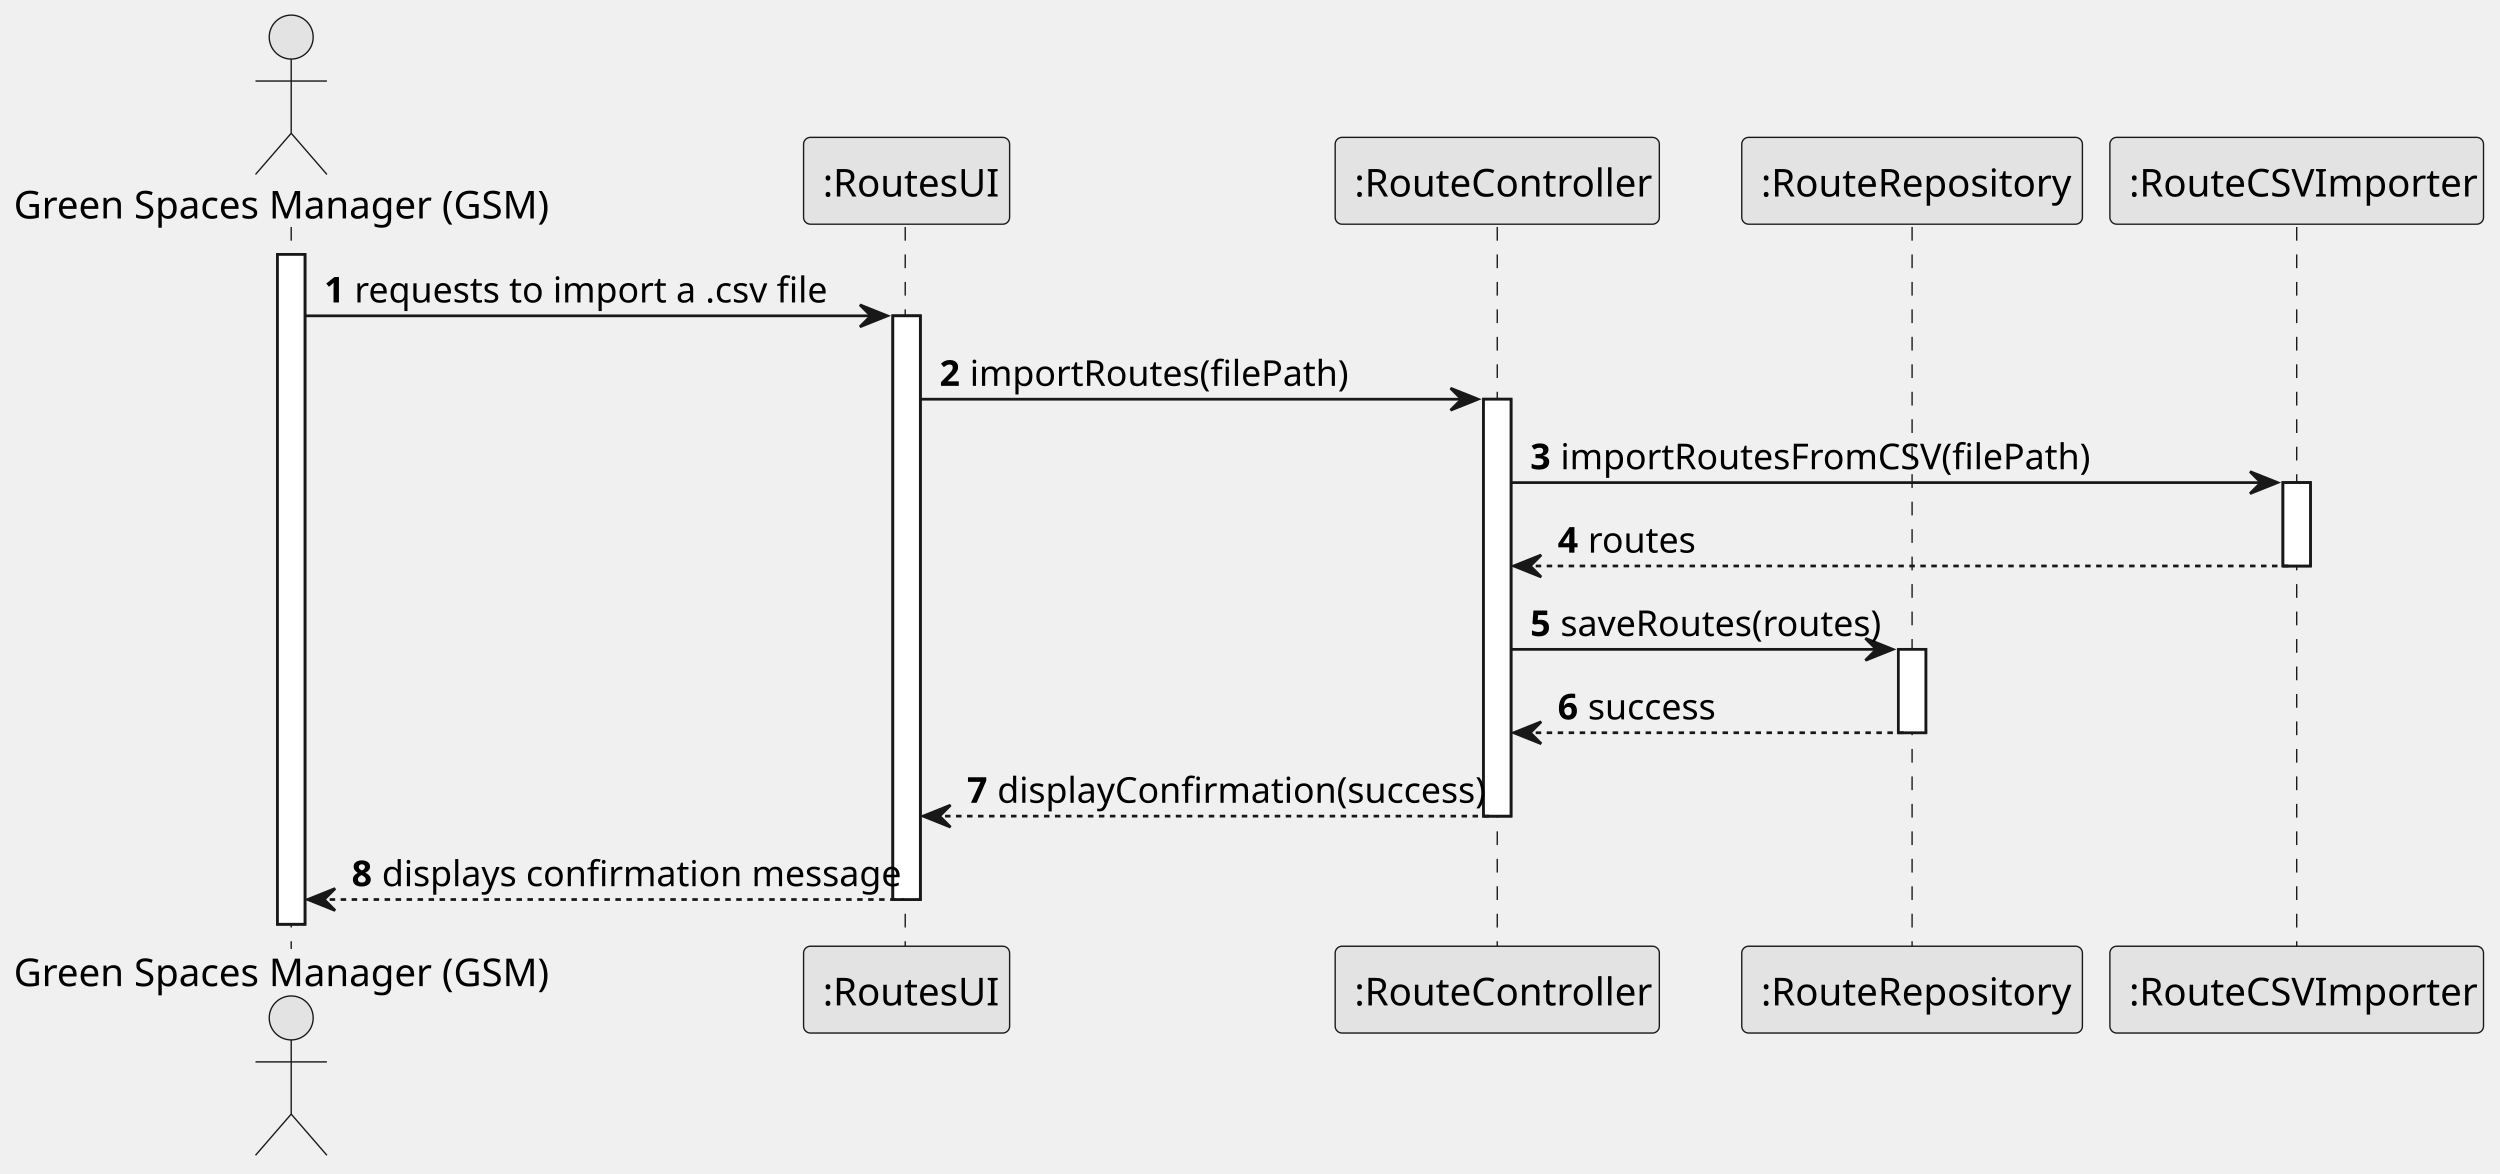
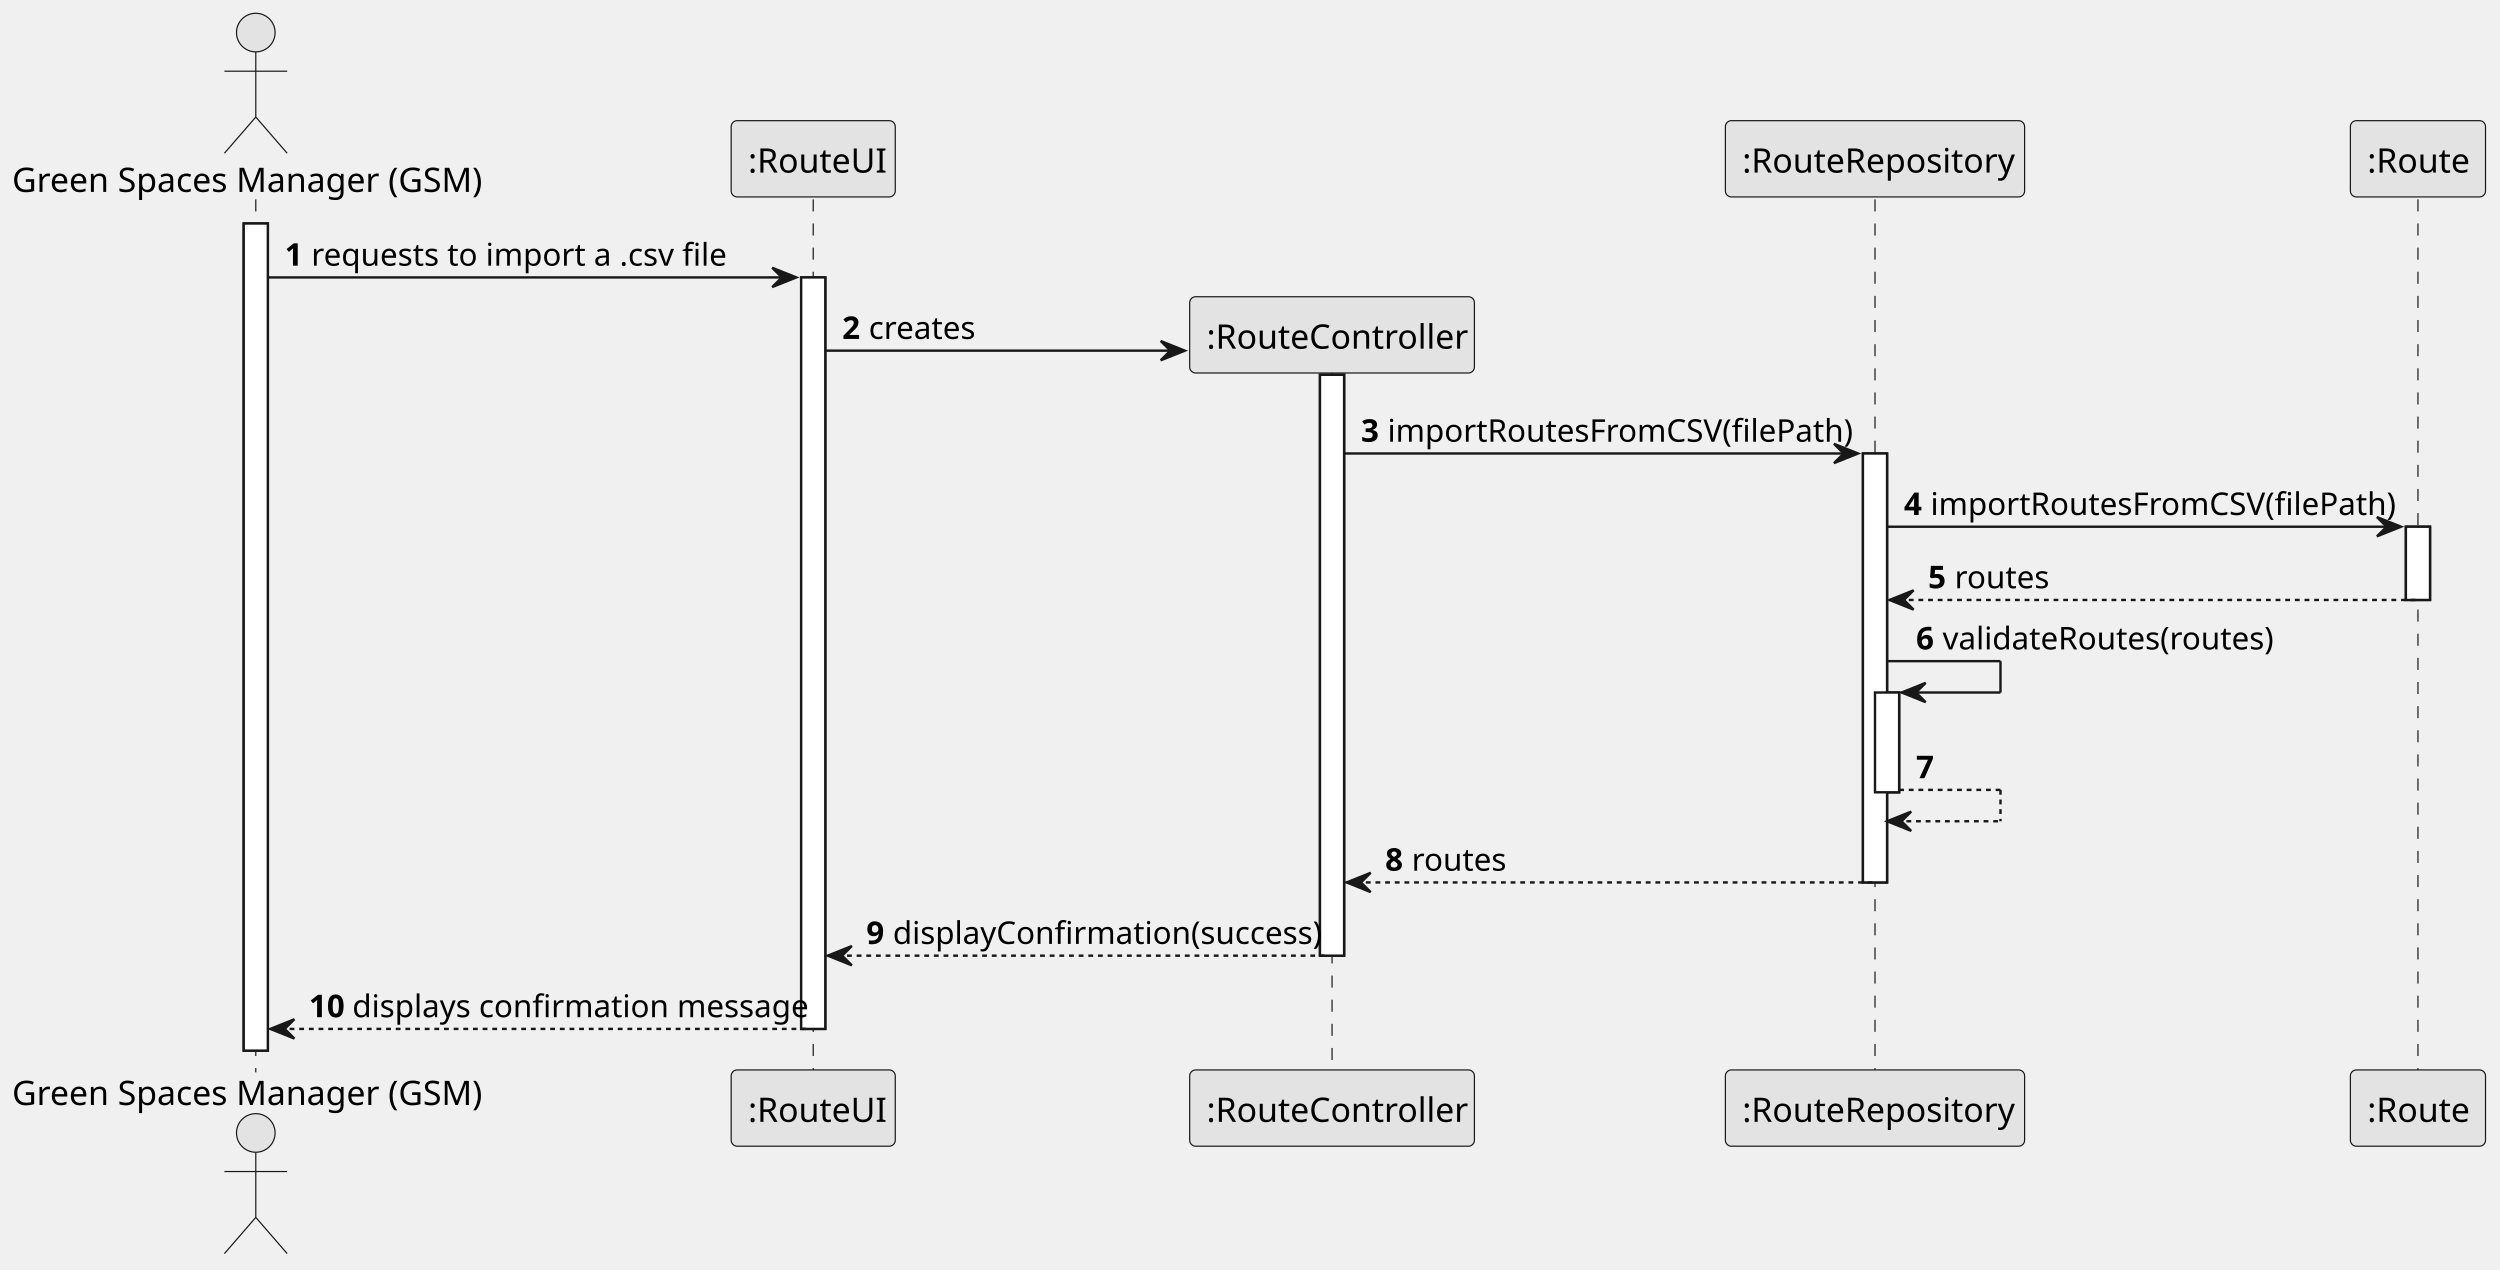
- <svg xmlns="http://www.w3.org/2000/svg" contentStyleType="text/css" height="427px" preserveAspectRatio="none" style="width:910px;height:427px;background:#FFFFFF;" version="1.1" viewBox="0 0 910 427" width="910px" zoomAndPan="magnify">
+ <svg xmlns="http://www.w3.org/2000/svg" contentStyleType="text/css" height="526px" preserveAspectRatio="none" style="width:1036px;height:526px;background:#FFFFFF;" version="1.1" viewBox="0 0 1036 526" width="1036px" zoomAndPan="magnify">
  <defs />
  <g>
-     <rect fill="#FFFFFF" height="243.812" style="stroke:#181818;stroke-width:1.0;" width="10" x="101" y="92.609" />
-     <rect fill="#FFFFFF" height="212.461" style="stroke:#181818;stroke-width:1.0;" width="10" x="325" y="114.961" />
-     <rect fill="#FFFFFF" height="151.758" style="stroke:#181818;stroke-width:1.0;" width="10" x="540" y="145.312" />
-     <rect fill="#FFFFFF" height="30.352" style="stroke:#181818;stroke-width:1.0;" width="10" x="691" y="236.367" />
-     <rect fill="#FFFFFF" height="30.352" style="stroke:#181818;stroke-width:1.0;" width="10" x="831" y="175.664" />
-     <line style="stroke:#181818;stroke-width:0.5;stroke-dasharray:5.0,5.0;" x1="106" x2="106" y1="82.609" y2="345.422" />
-     <line style="stroke:#181818;stroke-width:0.5;stroke-dasharray:5.0,5.0;" x1="329.5" x2="329.5" y1="82.609" y2="345.422" />
-     <line style="stroke:#181818;stroke-width:0.5;stroke-dasharray:5.0,5.0;" x1="545" x2="545" y1="82.609" y2="345.422" />
-     <line style="stroke:#181818;stroke-width:0.5;stroke-dasharray:5.0,5.0;" x1="696" x2="696" y1="82.609" y2="345.422" />
-     <line style="stroke:#181818;stroke-width:0.5;stroke-dasharray:5.0,5.0;" x1="836" x2="836" y1="82.609" y2="345.422" />
+     <rect fill="#FFFFFF" height="342.773" style="stroke:#181818;stroke-width:1.0;" width="10" x="101" y="92.609" />
+     <rect fill="#FFFFFF" height="311.422" style="stroke:#181818;stroke-width:1.0;" width="10" x="332" y="114.961" />
+     <rect fill="#FFFFFF" height="240.719" style="stroke:#181818;stroke-width:1.0;" width="10" x="547" y="155.312" />
+     <rect fill="#FFFFFF" height="177.758" style="stroke:#181818;stroke-width:1.0;" width="10" x="772" y="187.922" />
+     <rect fill="#FFFFFF" height="41.352" style="stroke:#181818;stroke-width:1.0;" width="10" x="777" y="286.977" />
+     <rect fill="#FFFFFF" height="30.352" style="stroke:#181818;stroke-width:1.0;" width="10" x="997" y="218.273" />
+     <line style="stroke:#181818;stroke-width:0.5;stroke-dasharray:5.0,5.0;" x1="106" x2="106" y1="82.609" y2="444.383" />
+     <line style="stroke:#181818;stroke-width:0.5;stroke-dasharray:5.0,5.0;" x1="337" x2="337" y1="82.609" y2="444.383" />
+     <line style="stroke:#181818;stroke-width:0.5;stroke-dasharray:5.0,5.0;" x1="552" x2="552" y1="154.266" y2="444.383" />
+     <line style="stroke:#181818;stroke-width:0.5;stroke-dasharray:5.0,5.0;" x1="777" x2="777" y1="82.609" y2="444.383" />
+     <line style="stroke:#181818;stroke-width:0.5;stroke-dasharray:5.0,5.0;" x1="1002" x2="1002" y1="82.609" y2="444.383" />
    <text fill="#000000" font-family="sans-serif" font-size="14" lengthAdjust="spacing" textLength="196" x="5" y="79.533">Green Spaces Manager (GSM)</text>
    <ellipse cx="106" cy="13.5" fill="#E3E3E3" rx="8" ry="8" style="stroke:#181818;stroke-width:0.5;" />
    <path d="M106,21.5 L106,48.5 M93,29.5 L119,29.5 M106,48.5 L93,63.5 M106,48.5 L119,63.5 " fill="none" style="stroke:#181818;stroke-width:0.5;" />
-     <text fill="#000000" font-family="sans-serif" font-size="14" lengthAdjust="spacing" textLength="196" x="5" y="358.955">Green Spaces Manager (GSM)</text>
-     <ellipse cx="106" cy="370.531" fill="#E3E3E3" rx="8" ry="8" style="stroke:#181818;stroke-width:0.5;" />
-     <path d="M106,378.531 L106,405.531 M93,386.531 L119,386.531 M106,405.531 L93,420.531 M106,405.531 L119,420.531 " fill="none" style="stroke:#181818;stroke-width:0.5;" />
-     <rect fill="#E3E3E3" height="31.609" rx="2.5" ry="2.5" style="stroke:#181818;stroke-width:0.5;" width="75" x="292.5" y="50" />
-     <text fill="#000000" font-family="sans-serif" font-size="14" lengthAdjust="spacing" textLength="61" x="299.5" y="71.533">:RoutesUI</text>
-     <rect fill="#E3E3E3" height="31.609" rx="2.5" ry="2.5" style="stroke:#181818;stroke-width:0.5;" width="75" x="292.5" y="344.422" />
-     <text fill="#000000" font-family="sans-serif" font-size="14" lengthAdjust="spacing" textLength="61" x="299.5" y="365.955">:RoutesUI</text>
-     <rect fill="#E3E3E3" height="31.609" rx="2.5" ry="2.5" style="stroke:#181818;stroke-width:0.5;" width="118" x="486" y="50" />
-     <text fill="#000000" font-family="sans-serif" font-size="14" lengthAdjust="spacing" textLength="104" x="493" y="71.533">:RouteController</text>
-     <rect fill="#E3E3E3" height="31.609" rx="2.5" ry="2.5" style="stroke:#181818;stroke-width:0.5;" width="118" x="486" y="344.422" />
-     <text fill="#000000" font-family="sans-serif" font-size="14" lengthAdjust="spacing" textLength="104" x="493" y="365.955">:RouteController</text>
-     <rect fill="#E3E3E3" height="31.609" rx="2.5" ry="2.5" style="stroke:#181818;stroke-width:0.5;" width="124" x="634" y="50" />
-     <text fill="#000000" font-family="sans-serif" font-size="14" lengthAdjust="spacing" textLength="110" x="641" y="71.533">:RouteRepository</text>
-     <rect fill="#E3E3E3" height="31.609" rx="2.5" ry="2.5" style="stroke:#181818;stroke-width:0.5;" width="124" x="634" y="344.422" />
-     <text fill="#000000" font-family="sans-serif" font-size="14" lengthAdjust="spacing" textLength="110" x="641" y="365.955">:RouteRepository</text>
-     <rect fill="#E3E3E3" height="31.609" rx="2.5" ry="2.5" style="stroke:#181818;stroke-width:0.5;" width="136" x="768" y="50" />
-     <text fill="#000000" font-family="sans-serif" font-size="14" lengthAdjust="spacing" textLength="122" x="775" y="71.533">:RouteCSVImporter</text>
-     <rect fill="#E3E3E3" height="31.609" rx="2.5" ry="2.5" style="stroke:#181818;stroke-width:0.5;" width="136" x="768" y="344.422" />
-     <text fill="#000000" font-family="sans-serif" font-size="14" lengthAdjust="spacing" textLength="122" x="775" y="365.955">:RouteCSVImporter</text>
-     <rect fill="#FFFFFF" height="243.812" style="stroke:#181818;stroke-width:1.0;" width="10" x="101" y="92.609" />
-     <rect fill="#FFFFFF" height="212.461" style="stroke:#181818;stroke-width:1.0;" width="10" x="325" y="114.961" />
-     <rect fill="#FFFFFF" height="151.758" style="stroke:#181818;stroke-width:1.0;" width="10" x="540" y="145.312" />
-     <rect fill="#FFFFFF" height="30.352" style="stroke:#181818;stroke-width:1.0;" width="10" x="691" y="236.367" />
-     <rect fill="#FFFFFF" height="30.352" style="stroke:#181818;stroke-width:1.0;" width="10" x="831" y="175.664" />
-     <polygon fill="#181818" points="313,110.961,323,114.961,313,118.961,317,114.961" style="stroke:#181818;stroke-width:1.0;" />
-     <line style="stroke:#181818;stroke-width:1.0;" x1="111" x2="319" y1="114.961" y2="114.961" />
+     <text fill="#000000" font-family="sans-serif" font-size="14" lengthAdjust="spacing" textLength="196" x="5" y="457.916">Green Spaces Manager (GSM)</text>
+     <ellipse cx="106" cy="469.492" fill="#E3E3E3" rx="8" ry="8" style="stroke:#181818;stroke-width:0.5;" />
+     <path d="M106,477.492 L106,504.492 M93,485.492 L119,485.492 M106,504.492 L93,519.492 M106,504.492 L119,519.492 " fill="none" style="stroke:#181818;stroke-width:0.5;" />
+     <rect fill="#E3E3E3" height="31.609" rx="2.5" ry="2.5" style="stroke:#181818;stroke-width:0.5;" width="68" x="303" y="50" />
+     <text fill="#000000" font-family="sans-serif" font-size="14" lengthAdjust="spacing" textLength="54" x="310" y="71.533">:RouteUI</text>
+     <rect fill="#E3E3E3" height="31.609" rx="2.5" ry="2.5" style="stroke:#181818;stroke-width:0.5;" width="68" x="303" y="443.383" />
+     <text fill="#000000" font-family="sans-serif" font-size="14" lengthAdjust="spacing" textLength="54" x="310" y="464.916">:RouteUI</text>
+     <rect fill="#E3E3E3" height="31.609" rx="2.5" ry="2.5" style="stroke:#181818;stroke-width:0.5;" width="118" x="493" y="443.383" />
+     <text fill="#000000" font-family="sans-serif" font-size="14" lengthAdjust="spacing" textLength="104" x="500" y="464.916">:RouteController</text>
+     <rect fill="#E3E3E3" height="31.609" rx="2.5" ry="2.5" style="stroke:#181818;stroke-width:0.5;" width="124" x="715" y="50" />
+     <text fill="#000000" font-family="sans-serif" font-size="14" lengthAdjust="spacing" textLength="110" x="722" y="71.533">:RouteRepository</text>
+     <rect fill="#E3E3E3" height="31.609" rx="2.5" ry="2.5" style="stroke:#181818;stroke-width:0.5;" width="124" x="715" y="443.383" />
+     <text fill="#000000" font-family="sans-serif" font-size="14" lengthAdjust="spacing" textLength="110" x="722" y="464.916">:RouteRepository</text>
+     <rect fill="#E3E3E3" height="31.609" rx="2.5" ry="2.5" style="stroke:#181818;stroke-width:0.5;" width="56" x="974" y="50" />
+     <text fill="#000000" font-family="sans-serif" font-size="14" lengthAdjust="spacing" textLength="42" x="981" y="71.533">:Route</text>
+     <rect fill="#E3E3E3" height="31.609" rx="2.5" ry="2.5" style="stroke:#181818;stroke-width:0.5;" width="56" x="974" y="443.383" />
+     <text fill="#000000" font-family="sans-serif" font-size="14" lengthAdjust="spacing" textLength="42" x="981" y="464.916">:Route</text>
+     <rect fill="#FFFFFF" height="342.773" style="stroke:#181818;stroke-width:1.0;" width="10" x="101" y="92.609" />
+     <rect fill="#FFFFFF" height="311.422" style="stroke:#181818;stroke-width:1.0;" width="10" x="332" y="114.961" />
+     <rect fill="#FFFFFF" height="240.719" style="stroke:#181818;stroke-width:1.0;" width="10" x="547" y="155.312" />
+     <rect fill="#FFFFFF" height="177.758" style="stroke:#181818;stroke-width:1.0;" width="10" x="772" y="187.922" />
+     <rect fill="#FFFFFF" height="41.352" style="stroke:#181818;stroke-width:1.0;" width="10" x="777" y="286.977" />
+     <rect fill="#FFFFFF" height="30.352" style="stroke:#181818;stroke-width:1.0;" width="10" x="997" y="218.273" />
+     <polygon fill="#181818" points="320,110.961,330,114.961,320,118.961,324,114.961" style="stroke:#181818;stroke-width:1.0;" />
+     <line style="stroke:#181818;stroke-width:1.0;" x1="111" x2="326" y1="114.961" y2="114.961" />
    <text fill="#000000" font-family="sans-serif" font-size="13" font-weight="bold" lengthAdjust="spacing" textLength="7" x="118" y="110.105">1</text>
    <text fill="#000000" font-family="sans-serif" font-size="13" lengthAdjust="spacing" textLength="163" x="129" y="110.105">requests to import a .csv file</text>
-     <polygon fill="#181818" points="528,141.312,538,145.312,528,149.312,532,145.312" style="stroke:#181818;stroke-width:1.0;" />
-     <line style="stroke:#181818;stroke-width:1.0;" x1="335" x2="534" y1="145.312" y2="145.312" />
-     <text fill="#000000" font-family="sans-serif" font-size="13" font-weight="bold" lengthAdjust="spacing" textLength="7" x="342" y="140.456">2</text>
-     <text fill="#000000" font-family="sans-serif" font-size="13" lengthAdjust="spacing" textLength="128" x="353" y="140.456">importRoutes(filePath)</text>
-     <polygon fill="#181818" points="819,171.664,829,175.664,819,179.664,823,175.664" style="stroke:#181818;stroke-width:1.0;" />
-     <line style="stroke:#181818;stroke-width:1.0;" x1="550" x2="825" y1="175.664" y2="175.664" />
-     <text fill="#000000" font-family="sans-serif" font-size="13" font-weight="bold" lengthAdjust="spacing" textLength="7" x="557" y="170.808">3</text>
-     <text fill="#000000" font-family="sans-serif" font-size="13" lengthAdjust="spacing" textLength="185" x="568" y="170.808">importRoutesFromCSV(filePath)</text>
-     <polygon fill="#181818" points="561,202.016,551,206.016,561,210.016,557,206.016" style="stroke:#181818;stroke-width:1.0;" />
-     <line style="stroke:#181818;stroke-width:1.0;stroke-dasharray:2.0,2.0;" x1="555" x2="835" y1="206.016" y2="206.016" />
-     <text fill="#000000" font-family="sans-serif" font-size="13" font-weight="bold" lengthAdjust="spacing" textLength="7" x="567" y="201.159">4</text>
-     <text fill="#000000" font-family="sans-serif" font-size="13" lengthAdjust="spacing" textLength="36" x="578" y="201.159">routes</text>
-     <polygon fill="#181818" points="679,232.367,689,236.367,679,240.367,683,236.367" style="stroke:#181818;stroke-width:1.0;" />
-     <line style="stroke:#181818;stroke-width:1.0;" x1="550" x2="685" y1="236.367" y2="236.367" />
-     <text fill="#000000" font-family="sans-serif" font-size="13" font-weight="bold" lengthAdjust="spacing" textLength="7" x="557" y="231.511">5</text>
-     <text fill="#000000" font-family="sans-serif" font-size="13" lengthAdjust="spacing" textLength="111" x="568" y="231.511">saveRoutes(routes)</text>
-     <polygon fill="#181818" points="561,262.719,551,266.719,561,270.719,557,266.719" style="stroke:#181818;stroke-width:1.0;" />
-     <line style="stroke:#181818;stroke-width:1.0;stroke-dasharray:2.0,2.0;" x1="555" x2="695" y1="266.719" y2="266.719" />
-     <text fill="#000000" font-family="sans-serif" font-size="13" font-weight="bold" lengthAdjust="spacing" textLength="7" x="567" y="261.862">6</text>
-     <text fill="#000000" font-family="sans-serif" font-size="13" lengthAdjust="spacing" textLength="49" x="578" y="261.862">success</text>
-     <polygon fill="#181818" points="346,293.07,336,297.07,346,301.07,342,297.07" style="stroke:#181818;stroke-width:1.0;" />
-     <line style="stroke:#181818;stroke-width:1.0;stroke-dasharray:2.0,2.0;" x1="340" x2="544" y1="297.07" y2="297.07" />
-     <text fill="#000000" font-family="sans-serif" font-size="13" font-weight="bold" lengthAdjust="spacing" textLength="7" x="352" y="292.214">7</text>
-     <text fill="#000000" font-family="sans-serif" font-size="13" lengthAdjust="spacing" textLength="170" x="363" y="292.214">displayConfirmation(success)</text>
-     <polygon fill="#181818" points="122,323.422,112,327.422,122,331.422,118,327.422" style="stroke:#181818;stroke-width:1.0;" />
-     <line style="stroke:#181818;stroke-width:1.0;stroke-dasharray:2.0,2.0;" x1="116" x2="329" y1="327.422" y2="327.422" />
-     <text fill="#000000" font-family="sans-serif" font-size="13" font-weight="bold" lengthAdjust="spacing" textLength="7" x="128" y="322.565">8</text>
-     <text fill="#000000" font-family="sans-serif" font-size="13" lengthAdjust="spacing" textLength="179" x="139" y="322.565">displays confirmation message</text>
+     <polygon fill="#181818" points="481,141.312,491,145.312,481,149.312,485,145.312" style="stroke:#181818;stroke-width:1.0;" />
+     <line style="stroke:#181818;stroke-width:1.0;" x1="342" x2="487" y1="145.312" y2="145.312" />
+     <text fill="#000000" font-family="sans-serif" font-size="13" font-weight="bold" lengthAdjust="spacing" textLength="7" x="349" y="140.456">2</text>
+     <text fill="#000000" font-family="sans-serif" font-size="13" lengthAdjust="spacing" textLength="43" x="360" y="140.456">creates</text>
+     <rect fill="#E3E3E3" height="31.609" rx="2.5" ry="2.5" style="stroke:#181818;stroke-width:0.5;" width="118" x="493" y="122.961" />
+     <text fill="#000000" font-family="sans-serif" font-size="14" lengthAdjust="spacing" textLength="104" x="500" y="144.494">:RouteController</text>
+     <polygon fill="#181818" points="760,183.922,770,187.922,760,191.922,764,187.922" style="stroke:#181818;stroke-width:1.0;" />
+     <line style="stroke:#181818;stroke-width:1.0;" x1="557" x2="766" y1="187.922" y2="187.922" />
+     <text fill="#000000" font-family="sans-serif" font-size="13" font-weight="bold" lengthAdjust="spacing" textLength="7" x="564" y="183.065">3</text>
+     <text fill="#000000" font-family="sans-serif" font-size="13" lengthAdjust="spacing" textLength="185" x="575" y="183.065">importRoutesFromCSV(filePath)</text>
+     <polygon fill="#181818" points="985,214.273,995,218.273,985,222.273,989,218.273" style="stroke:#181818;stroke-width:1.0;" />
+     <line style="stroke:#181818;stroke-width:1.0;" x1="782" x2="991" y1="218.273" y2="218.273" />
+     <text fill="#000000" font-family="sans-serif" font-size="13" font-weight="bold" lengthAdjust="spacing" textLength="7" x="789" y="213.417">4</text>
+     <text fill="#000000" font-family="sans-serif" font-size="13" lengthAdjust="spacing" textLength="185" x="800" y="213.417">importRoutesFromCSV(filePath)</text>
+     <polygon fill="#181818" points="793,244.625,783,248.625,793,252.625,789,248.625" style="stroke:#181818;stroke-width:1.0;" />
+     <line style="stroke:#181818;stroke-width:1.0;stroke-dasharray:2.0,2.0;" x1="787" x2="1001" y1="248.625" y2="248.625" />
+     <text fill="#000000" font-family="sans-serif" font-size="13" font-weight="bold" lengthAdjust="spacing" textLength="7" x="799" y="243.769">5</text>
+     <text fill="#000000" font-family="sans-serif" font-size="13" lengthAdjust="spacing" textLength="36" x="810" y="243.769">routes</text>
+     <line style="stroke:#181818;stroke-width:1.0;" x1="782" x2="829" y1="273.977" y2="273.977" />
+     <line style="stroke:#181818;stroke-width:1.0;" x1="829" x2="829" y1="273.977" y2="286.977" />
+     <line style="stroke:#181818;stroke-width:1.0;" x1="788" x2="829" y1="286.977" y2="286.977" />
+     <polygon fill="#181818" points="798,282.977,788,286.977,798,290.977,794,286.977" style="stroke:#181818;stroke-width:1.0;" />
+     <text fill="#000000" font-family="sans-serif" font-size="13" font-weight="bold" lengthAdjust="spacing" textLength="7" x="794" y="269.12">6</text>
+     <text fill="#000000" font-family="sans-serif" font-size="13" lengthAdjust="spacing" textLength="128" x="805" y="269.12">validateRoutes(routes)</text>
+     <line style="stroke:#181818;stroke-width:1.0;stroke-dasharray:2.0,2.0;" x1="787" x2="829" y1="327.328" y2="327.328" />
+     <line style="stroke:#181818;stroke-width:1.0;stroke-dasharray:2.0,2.0;" x1="829" x2="829" y1="327.328" y2="340.328" />
+     <line style="stroke:#181818;stroke-width:1.0;stroke-dasharray:2.0,2.0;" x1="782" x2="829" y1="340.328" y2="340.328" />
+     <polygon fill="#181818" points="792,336.328,782,340.328,792,344.328,788,340.328" style="stroke:#181818;stroke-width:1.0;" />
+     <text fill="#000000" font-family="sans-serif" font-size="13" font-weight="bold" lengthAdjust="spacing" textLength="7" x="794" y="322.472">7</text>
+     <text fill="#000000" font-family="sans-serif" font-size="13" lengthAdjust="spacing" textLength="4" x="805" y="322.472"> </text>
+     <polygon fill="#181818" points="568,361.68,558,365.68,568,369.68,564,365.68" style="stroke:#181818;stroke-width:1.0;" />
+     <line style="stroke:#181818;stroke-width:1.0;stroke-dasharray:2.0,2.0;" x1="562" x2="776" y1="365.68" y2="365.68" />
+     <text fill="#000000" font-family="sans-serif" font-size="13" font-weight="bold" lengthAdjust="spacing" textLength="7" x="574" y="360.823">8</text>
+     <text fill="#000000" font-family="sans-serif" font-size="13" lengthAdjust="spacing" textLength="36" x="585" y="360.823">routes</text>
+     <polygon fill="#181818" points="353,392.031,343,396.031,353,400.031,349,396.031" style="stroke:#181818;stroke-width:1.0;" />
+     <line style="stroke:#181818;stroke-width:1.0;stroke-dasharray:2.0,2.0;" x1="347" x2="551" y1="396.031" y2="396.031" />
+     <text fill="#000000" font-family="sans-serif" font-size="13" font-weight="bold" lengthAdjust="spacing" textLength="7" x="359" y="391.175">9</text>
+     <text fill="#000000" font-family="sans-serif" font-size="13" lengthAdjust="spacing" textLength="170" x="370" y="391.175">displayConfirmation(success)</text>
+     <polygon fill="#181818" points="122,422.383,112,426.383,122,430.383,118,426.383" style="stroke:#181818;stroke-width:1.0;" />
+     <line style="stroke:#181818;stroke-width:1.0;stroke-dasharray:2.0,2.0;" x1="116" x2="336" y1="426.383" y2="426.383" />
+     <text fill="#000000" font-family="sans-serif" font-size="13" font-weight="bold" lengthAdjust="spacing" textLength="14" x="128" y="421.526">10</text>
+     <text fill="#000000" font-family="sans-serif" font-size="13" lengthAdjust="spacing" textLength="179" x="146" y="421.526">displays confirmation message</text>
  </g>
</svg>
